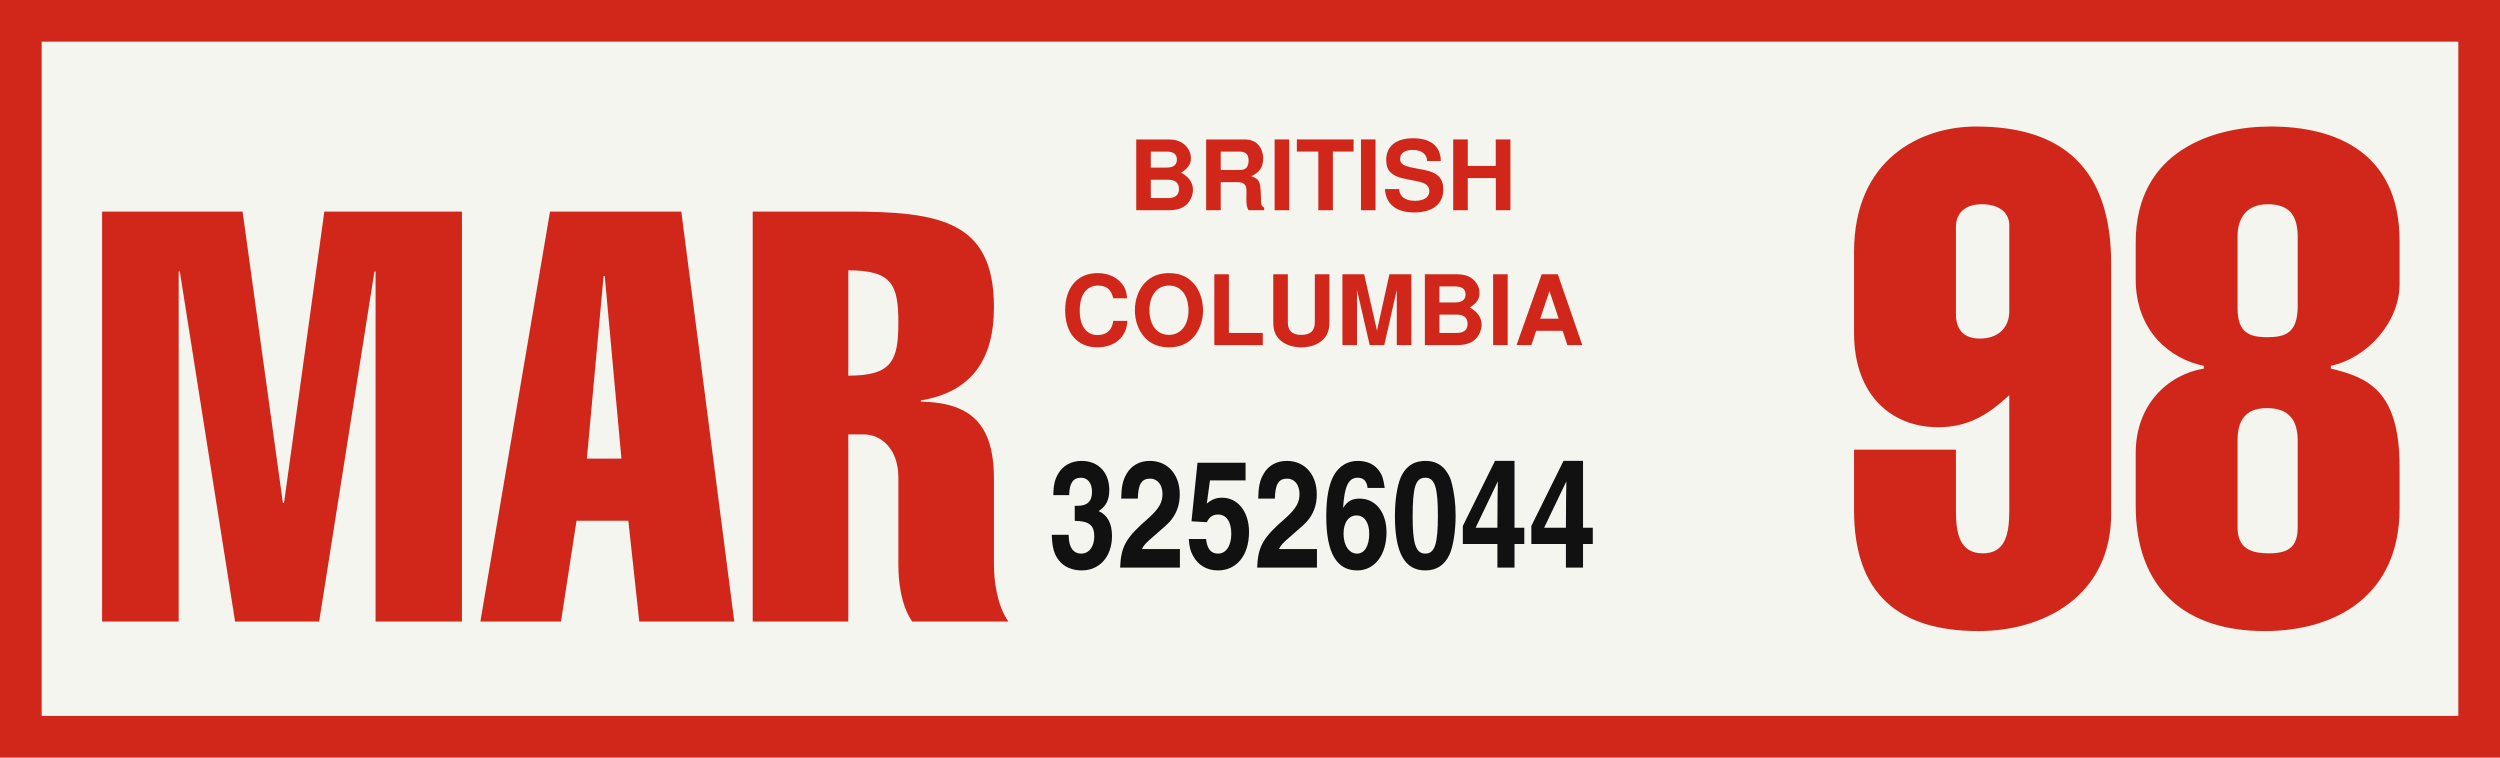
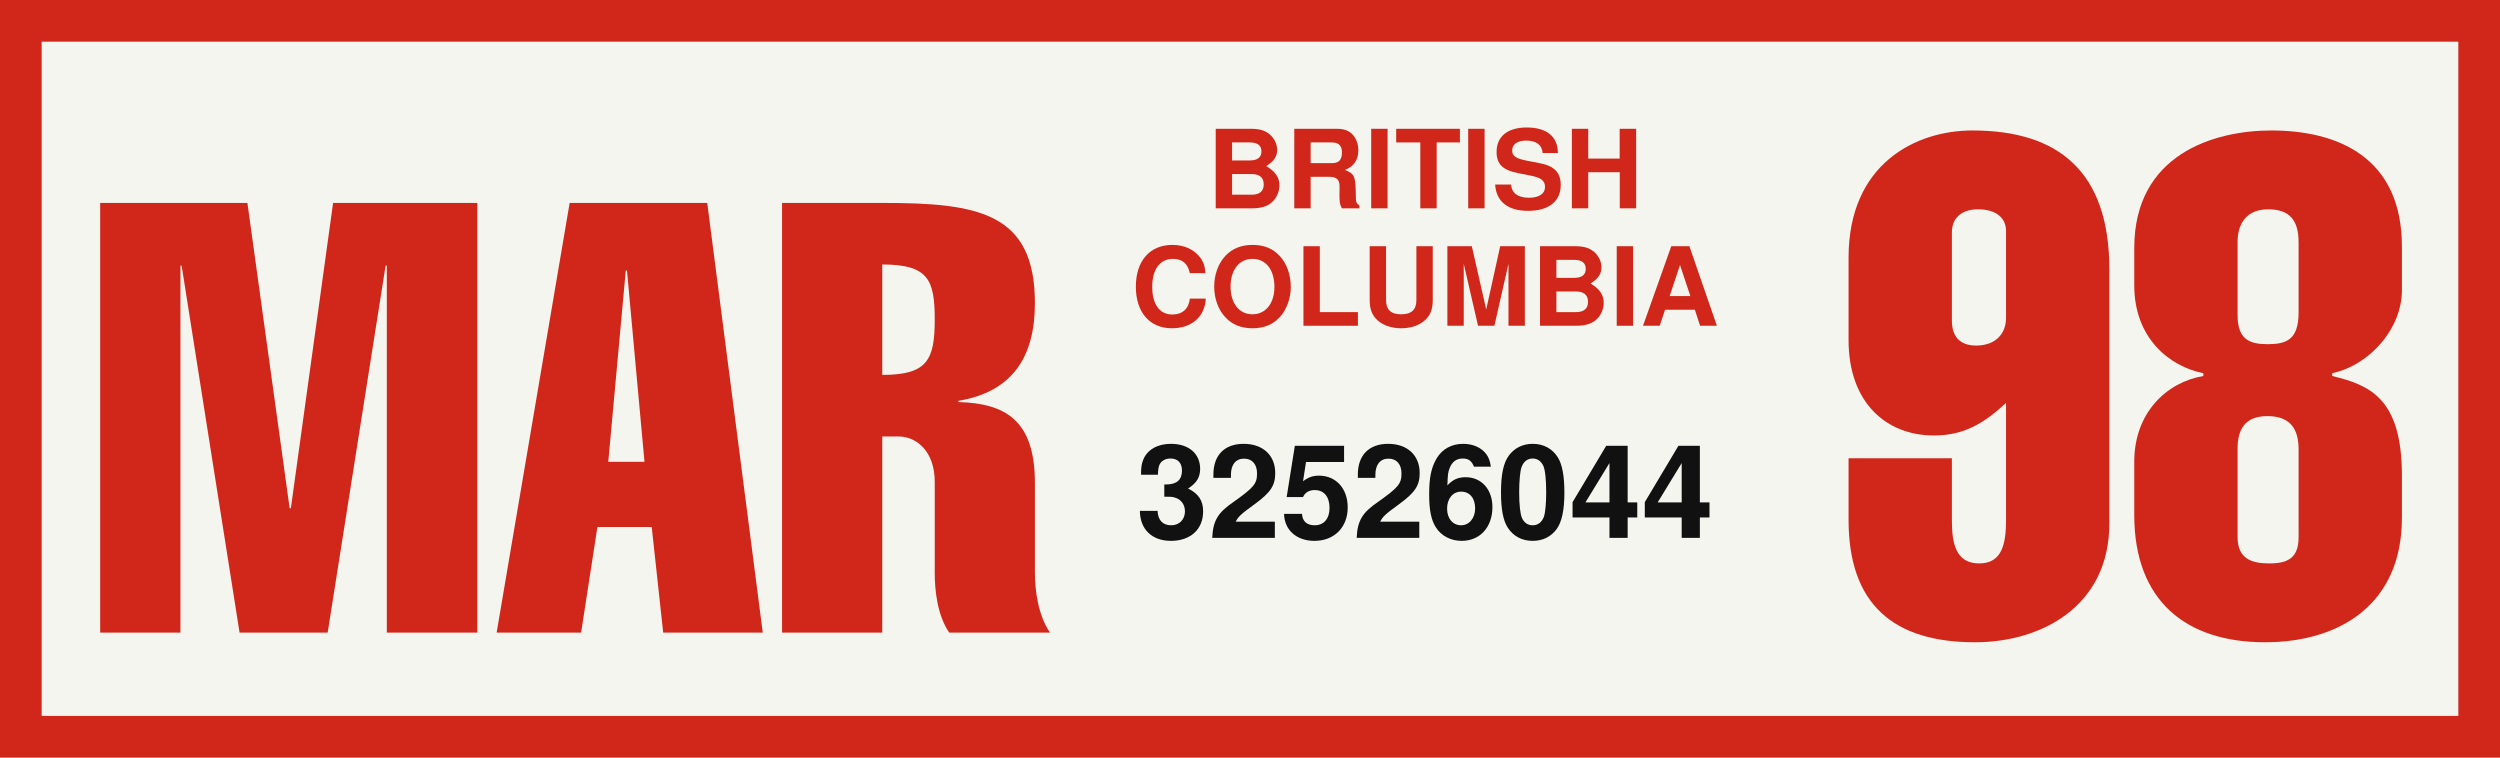
<svg xmlns="http://www.w3.org/2000/svg" viewBox="0 0 330 100" width="330" height="100">
-   <g data-role="renewal-decal" data-accuracy="photograph-reviewed reconstruction; font and colour approximate" data-printing-system="bordered" data-placement="rear">
+   <g data-role="renewal-decal" data-accuracy="photograph-reviewed reconstruction; font and colour approximate" data-printing-system="bordered" data-typography-review="1998" data-font-evidence="visual candidates; historical font identity unconfirmed" data-placement="rear">
    <rect x="0" y="0" width="330" height="100" rx="0" fill="#f4f5ef" />
    <rect x="2.75" y="2.75" width="324.5" height="94.5" fill="none" stroke="#d0271a" stroke-width="5.5" />
    <g data-role="decal-month" data-die="bc-decal-print-heavy-month-wide" data-fit="reduced" role="img" aria-label="MAR">
-       <g transform="translate(11.88 27.928) scale(0.54112)" fill="none" stroke="#d0271a" stroke-width="0" stroke-linecap="square" stroke-linejoin="round">
+       <g transform="translate(11.55 26.786) scale(0.56714)" fill="none" stroke="#d0271a" stroke-width="0" stroke-linecap="square" stroke-linejoin="round">
        <g transform="translate(0 0)" data-character="M" fill="#d0271a" stroke="none" fill-rule="evenodd">
          <path d="M21.629 14.607H21.91L35.393 100.0H55.899L69.382 14.607H69.663V100.0H90.73V0.0H57.163L47.331 71.067H47.051L37.219 0.0H2.949V100.0H21.629Z" />
        </g>
        <g transform="translate(93.68 0)" data-character="A" fill="#d0271a" stroke="none" fill-rule="evenodd">
          <path d="M27.528 60.253 31.601 15.73H31.882L35.955 60.253ZM18.539 0.0 1.545 100.0H21.208L25.0 75.421H37.64L40.309 100.0H63.483L50.562 0.0Z" />
        </g>
        <g transform="translate(158.849 0)" data-character="R" fill="#d0271a" stroke="none" fill-rule="evenodd">
          <path d="M26.124 100.0V54.354H29.916C34.129 54.354 38.343 57.865 38.343 64.888V86.096C38.343 90.028 38.904 95.927 41.713 100.0H65.169C62.36 95.927 61.657 90.028 61.657 86.096V65.169C61.657 50.843 55.056 46.629 43.82 46.348V46.067C56.461 43.961 61.657 35.815 61.657 23.315C61.657 2.247 48.455 0.0 26.264 0.0H2.809V100.0ZM26.124 14.326C36.798 14.326 38.343 17.837 38.343 27.107C38.343 36.517 36.657 40.028 26.124 40.028Z" />
        </g>
      </g>
    </g>
    <g data-role="decal-year" data-die="bc-decal-print-heavy-year-wide" data-fit="natural" role="img" aria-label="98">
-       <g transform="translate(242.952 17.96) scale(0.6408)" fill="none" stroke="#d0271a" stroke-width="0" stroke-linecap="square" stroke-linejoin="round">
+       <g transform="translate(242.202 18.5) scale(0.65)" fill="none" stroke="#d0271a" stroke-width="0" stroke-linecap="square" stroke-linejoin="round">
        <g transform="translate(0 0)" data-character="9" fill="#d0271a" stroke="none" fill-rule="evenodd">
          <path d="M2.781 64.607V77.107C2.781 94.242 11.882 101.966 28.441 101.966C41.966 101.966 55.744 94.663 55.744 77.809V26.264C55.744 6.461 45.506 -1.966 27.935 -1.966C16.433 -1.966 2.781 4.775 2.781 23.876V40.59C2.781 53.371 10.492 59.972 20.098 59.972C26.292 59.972 30.337 57.444 34.761 53.371V77.107C34.761 81.882 34.003 85.955 29.326 85.955C24.522 85.955 23.764 81.882 23.764 77.107V64.607ZM28.694 41.713C25.154 41.713 23.764 39.607 23.764 36.657V18.68C23.764 16.011 25.534 14.045 29.073 14.045C32.992 14.045 34.761 16.011 34.761 18.399V36.096C34.761 39.326 32.612 41.713 28.694 41.713Z" />
        </g>
        <g transform="translate(58.652 0)" data-character="8" fill="#d0271a" stroke="none" fill-rule="evenodd">
          <path d="M56.503 68.118C56.503 52.247 49.803 49.719 42.346 47.893V47.331C50.056 45.646 56.503 38.202 56.503 30.478V21.629C56.503 3.371 43.357 -1.966 29.958 -1.966C18.455 -1.966 2.149 2.809 2.149 21.91V29.494C2.149 40.169 9.228 45.927 16.18 47.331V47.893C8.722 49.157 2.149 55.337 2.149 65.309V76.124C2.149 93.539 12.64 101.966 28.694 101.966C43.736 101.966 56.503 94.382 56.503 76.685ZM23.132 62.64C23.132 58.848 24.522 56.039 29.199 56.039C33.75 56.039 35.52 58.567 35.52 62.781V80.618C35.52 84.831 33.371 85.955 29.579 85.955C25.913 85.955 23.132 84.972 23.132 80.618ZM23.132 20.646C23.132 16.854 25.028 14.045 29.326 14.045C33.624 14.045 35.52 16.152 35.52 20.787V34.972C35.52 40.59 32.992 41.433 29.199 41.433C25.534 41.433 23.132 40.449 23.132 35.534Z" />
        </g>
      </g>
    </g>
    <g data-role="decal-legend" data-die="bc-decal-print-normal" data-fit="natural" role="img" aria-label="BRITISH">
-       <g transform="translate(148.932 18.405) scale(0.09345)" fill="none" stroke="#d0271a" stroke-width="0" stroke-linecap="square" stroke-linejoin="round">
+       <g transform="translate(159.293 17) scale(0.105)" fill="none" stroke="#d0271a" stroke-width="0" stroke-linecap="square" stroke-linejoin="round">
        <g transform="translate(0 0)" data-character="B" fill="#d0271a" stroke="none" fill-rule="evenodd">
          <path d="M11.248 100.0H56.241C67.764 100.0 75.446 97.805 81.481 92.73C87.517 87.654 91.358 79.287 91.358 71.193C91.358 61.317 86.145 53.498 74.76 46.914C84.636 40.604 88.477 34.842 88.477 26.337C88.477 19.342 85.048 12.209 79.424 7.27C73.525 2.195 66.529 0.0 55.83 0.0H11.248ZM31.824 17.147H54.184C63.786 17.147 68.724 20.988 68.724 28.395C68.724 35.94 63.786 39.781 54.184 39.781H31.824ZM31.824 56.927H56.379C66.392 56.927 71.605 61.317 71.605 69.959C71.605 78.464 66.392 82.853 56.379 82.853H31.824Z" />
        </g>
        <g transform="translate(99.04 0)" data-character="R" fill="#d0271a" stroke="none" fill-rule="evenodd">
          <path d="M31.55 60.357H55.144C64.06 60.357 67.901 63.923 67.901 72.154V76.269C67.764 78.875 67.764 81.344 67.764 82.853C67.764 92.318 68.313 95.199 70.782 100.0H92.867V96.296C89.712 94.513 88.477 92.455 88.477 88.066C87.929 58.573 87.38 57.202 74.623 51.715C85.871 47.325 91.495 39.232 91.495 27.023C91.495 19.067 88.752 11.797 83.951 6.859C79.424 2.195 73.114 0.0 64.609 0.0H10.974V100.0H31.55ZM31.55 43.21V17.147H56.379C62.277 17.147 64.609 17.695 67.215 19.753C69.684 21.811 70.919 25.24 70.919 29.904C70.919 34.705 69.684 38.546 67.215 40.604C64.883 42.524 62.277 43.21 56.379 43.21Z" />
        </g>
        <g transform="translate(198.08 0)" data-character="I" fill="#d0271a" stroke="none" fill-rule="evenodd">
          <path d="M29.218 0.0H8.642V100.0H29.218Z" />
        </g>
        <g transform="translate(236.214 0)" data-character="T" fill="#d0271a" stroke="none" fill-rule="evenodd">
          <path d="M52.812 17.147H82.03V0.0H1.92V17.147H32.236V100.0H52.812Z" />
        </g>
        <g transform="translate(320.027 0)" data-character="I" fill="#d0271a" stroke="none" fill-rule="evenodd">
          <path d="M29.218 0.0H8.642V100.0H29.218Z" />
        </g>
        <g transform="translate(358.161 0)" data-character="S" fill="#d0271a" stroke="none" fill-rule="evenodd">
          <path d="M83.265 30.453C83.128 9.739 69.273 -1.646 44.033 -1.646C20.027 -1.646 6.173 9.602 6.173 29.081C6.173 44.582 13.992 52.126 34.294 55.967L48.285 58.711C62.003 61.317 67.078 65.158 67.078 73.251C67.078 81.619 59.396 86.694 46.914 86.694C32.922 86.694 25.103 80.796 24.417 70.096H4.39C5.624 91.495 20.302 103.155 45.816 103.155C71.605 103.155 86.831 91.221 86.831 70.782C86.831 55.007 78.875 46.776 60.357 43.21L44.719 40.192C30.041 37.311 25.789 34.431 25.789 27.16C25.789 19.616 32.373 14.815 43.073 14.815C56.104 14.815 63.374 20.302 64.06 30.453Z" />
        </g>
        <g transform="translate(449.656 0)" data-character="H" fill="#d0271a" stroke="none" fill-rule="evenodd">
          <path d="M69.547 54.595V100.0H90.123V0.0H69.41V37.449H29.904V0.0H9.328V100.0H29.904V54.595Z" />
        </g>
      </g>
    </g>
    <g data-role="decal-legend" data-die="bc-decal-print-normal" data-fit="natural" role="img" aria-label="COLUMBIA">
-       <g transform="translate(140.036 36.205) scale(0.09345)" fill="none" stroke="#d0271a" stroke-width="0" stroke-linecap="square" stroke-linejoin="round">
+       <g transform="translate(149.298 32.5) scale(0.105)" fill="none" stroke="#d0271a" stroke-width="0" stroke-linecap="square" stroke-linejoin="round">
        <g transform="translate(0 0)" data-character="C" fill="#d0271a" stroke="none" fill-rule="evenodd">
          <path d="M93.553 33.882C92.867 25.24 91.084 19.753 86.831 14.129C79.15 3.978 66.804 -1.646 51.852 -1.646C23.594 -1.646 6.036 18.519 6.036 50.892C6.036 83.128 23.457 103.155 51.303 103.155C76.269 103.155 92.73 88.752 93.964 65.844H73.937C72.565 78.601 64.609 85.871 51.852 85.871C35.94 85.871 26.612 72.977 26.612 51.166C26.612 29.081 36.351 15.912 52.538 15.912C64.472 15.912 71.193 21.674 73.937 33.882Z" />
        </g>
        <g transform="translate(99.04 0)" data-character="O" fill="#d0271a" stroke="none" fill-rule="evenodd">
          <path d="M53.498 -1.646C39.506 -1.646 27.984 3.018 19.479 12.209C10.562 21.811 5.487 35.802 5.487 50.754C5.487 65.706 10.562 79.835 19.479 89.3C28.121 98.628 39.369 103.155 53.635 103.155C67.901 103.155 79.15 98.628 87.791 89.3C96.433 80.11 101.783 65.569 101.783 51.44C101.783 35.802 96.708 21.674 87.791 12.209C79.012 2.743 68.038 -1.646 53.498 -1.646ZM53.635 15.912C70.508 15.912 81.207 29.63 81.207 51.303C81.207 71.879 70.096 85.597 53.635 85.597C36.9 85.597 26.063 71.879 26.063 50.754C26.063 29.63 36.9 15.912 53.635 15.912Z" />
        </g>
        <g transform="translate(205.762 0)" data-character="L" fill="#d0271a" stroke="none" fill-rule="evenodd">
          <path d="M31.55 0.0H10.974V100.0H79.424V82.853H31.55Z" />
        </g>
        <g transform="translate(289.575 0)" data-character="U" fill="#d0271a" stroke="none" fill-rule="evenodd">
          <path d="M69.136 0.0V67.764C69.136 79.835 62.963 85.597 50.069 85.597C37.174 85.597 31.001 79.835 31.001 67.764V0.0H10.425V67.764C10.425 79.012 13.443 86.968 20.165 93.004C27.435 99.588 37.997 103.155 50.069 103.155C62.14 103.155 72.702 99.588 79.973 93.004C86.694 86.968 89.712 79.012 89.712 67.764V0.0Z" />
        </g>
        <g transform="translate(388.615 0)" data-character="M" fill="#d0271a" stroke="none" fill-rule="evenodd">
          <path d="M29.63 22.085 47.599 100.0H68.176L85.871 22.085V100.0H106.447V0.0H75.446L57.888 79.561L39.781 0.0H9.053V100.0H29.63Z" />
        </g>
        <g transform="translate(502.881 0)" data-character="B" fill="#d0271a" stroke="none" fill-rule="evenodd">
          <path d="M11.248 100.0H56.241C67.764 100.0 75.446 97.805 81.481 92.73C87.517 87.654 91.358 79.287 91.358 71.193C91.358 61.317 86.145 53.498 74.76 46.914C84.636 40.604 88.477 34.842 88.477 26.337C88.477 19.342 85.048 12.209 79.424 7.27C73.525 2.195 66.529 0.0 55.83 0.0H11.248ZM31.824 17.147H54.184C63.786 17.147 68.724 20.988 68.724 28.395C68.724 35.94 63.786 39.781 54.184 39.781H31.824ZM31.824 56.927H56.379C66.392 56.927 71.605 61.317 71.605 69.959C71.605 78.464 66.392 82.853 56.379 82.853H31.824Z" />
        </g>
        <g transform="translate(601.921 0)" data-character="I" fill="#d0271a" stroke="none" fill-rule="evenodd">
          <path d="M29.218 0.0H8.642V100.0H29.218Z" />
        </g>
        <g transform="translate(640.055 0)" data-character="A" fill="#d0271a" stroke="none" fill-rule="evenodd">
          <path d="M68.724 79.835 75.309 100.0H96.433L61.866 0.0H39.095L3.567 100.0H24.554L31.276 79.835ZM63.1 62.689H37.037L50.069 23.594Z" />
        </g>
      </g>
    </g>
-     <g data-role="decal-serial" data-die="bc-decal-print-control-bold" data-fit="natural" role="img" aria-label="32526044">
-       <g transform="translate(138.395 60.68) scale(0.1424)" fill="none" stroke="#111111" stroke-width="0" stroke-linecap="square" stroke-linejoin="round">
+     <g data-role="decal-serial" data-die="bc-decal-print-normal" data-fit="natural" role="img" aria-label="32526044">
+       <g transform="translate(149.966 58.5) scale(0.125)" fill="none" stroke="#111111" stroke-width="0" stroke-linecap="square" stroke-linejoin="round">
        <g transform="translate(0 0)" data-character="3" fill="#111111" stroke="none" fill-rule="evenodd">
-           <path d="M24.373 56.685C37.604 56.825 42.479 60.724 42.479 71.031C42.479 80.641 37.604 87.047 30.362 87.047C23.12 87.047 18.942 81.337 18.802 70.891L18.663 69.638H3.064C3.482 81.616 5.292 88.022 10.028 93.733C14.624 99.443 22.145 102.646 30.78 102.646C47.493 102.646 58.914 89.694 58.914 70.752C58.914 59.053 54.735 51.253 46.518 47.632C53.343 43.315 56.407 37.326 56.407 28.134C56.407 11.838 46.24 1.114 30.78 1.114C21.17 1.114 13.37 5.432 9.053 12.953C5.85 18.384 4.735 23.259 4.457 32.869H19.22C19.359 21.866 22.841 16.713 30.084 16.713C36.49 16.713 40.39 21.727 40.39 29.805C40.39 38.579 36.072 42.758 26.88 42.758H24.373Z" />
+           <path d="M29.767 56.516C37.174 56.516 37.586 56.516 41.015 57.476C47.462 59.259 51.578 64.883 51.578 72.016C51.578 80.658 45.542 86.694 37.174 86.694C28.121 86.694 23.182 81.481 22.634 71.468H3.978C4.115 90.947 16.735 103.155 36.763 103.155C57.476 103.155 70.782 90.947 70.782 72.016C70.782 60.631 65.844 53.224 54.87 47.874C63.786 42.25 67.627 36.077 67.627 27.16C67.627 10.974 55.556 0.686 36.763 0.686C22.634 0.686 11.797 6.859 7.545 17.421C5.761 22.085 5.213 25.24 5.213 33.333H23.045C23.182 28.121 23.594 25.514 24.554 23.045C26.337 18.793 30.727 16.187 36.351 16.187C44.033 16.187 48.422 20.85 48.422 28.944C48.422 38.82 42.798 43.621 31.413 43.621H29.767Z" />
        </g>
-         <g transform="translate(63.51 0)" data-character="2" fill="#111111" stroke="none" fill-rule="evenodd">
-           <path d="M19.359 36.072C19.638 22.702 22.841 17.549 30.78 17.549C37.604 17.549 42.201 23.259 42.201 31.894C42.201 39.694 38.858 45.404 29.526 53.9C8.357 72.145 3.76 80.084 2.925 100.0H58.357V82.869H23.12C24.93 79.109 26.323 77.577 35.515 69.638C46.518 60.028 46.518 60.028 48.607 57.799C55.153 50.557 58.217 42.201 58.217 32.173C58.217 13.649 46.936 1.114 30.501 1.114C21.031 1.114 13.37 5.292 8.914 13.092C5.432 19.081 4.178 24.652 3.9 36.072Z" />
+         <g transform="translate(76.269 0)" data-character="2" fill="#111111" stroke="none" fill-rule="evenodd">
+           <path d="M70.233 82.853H28.944C31.55 77.641 34.568 74.76 48.834 64.472C65.706 52.126 70.645 44.856 70.645 31.55C70.645 12.757 57.613 0.686 37.311 0.686C17.147 0.686 5.35 12.62 5.35 33.196V36.626H23.868V33.471C23.868 22.634 28.944 16.324 37.723 16.324C46.228 16.324 51.44 22.222 51.44 31.962C51.44 42.798 48.148 46.776 26.475 62.14C10.014 73.388 4.938 81.893 4.115 100.0H70.233Z" />
        </g>
-         <g transform="translate(127.02 0)" data-character="5" fill="#111111" stroke="none" fill-rule="evenodd">
-           <path d="M22.702 19.22H55.71V2.786H11.142L5.571 57.103L19.777 57.939C22.284 52.925 25.348 50.836 30.223 50.836C37.883 50.836 42.479 57.521 42.479 68.663C42.479 79.805 37.604 87.047 30.223 87.047C23.677 87.047 20.056 82.73 19.081 73.538H3.064C3.621 80.919 4.457 84.401 6.964 88.997C11.56 97.772 19.916 102.646 30.084 102.646C47.493 102.646 58.914 88.579 58.914 66.992C58.914 48.329 48.607 35.237 33.983 35.237C28.412 35.237 24.652 36.63 19.777 40.669Z" />
+         <g transform="translate(152.538 0)" data-character="5" fill="#111111" stroke="none" fill-rule="evenodd">
+           <path d="M67.078 2.743H15.089L6.447 56.927H23.731C25.789 52.126 30.178 49.52 36.077 49.52C45.816 49.52 51.715 56.516 51.715 68.313C51.715 79.698 45.816 86.694 36.077 86.694C27.709 86.694 23.045 82.442 22.634 74.623H3.704C3.978 91.632 16.872 103.155 35.802 103.155C56.653 103.155 70.919 88.889 70.919 67.901C70.919 47.874 58.573 34.294 40.604 34.294C34.156 34.294 29.355 35.94 23.731 40.192L26.886 19.89H67.078Z" />
        </g>
-         <g transform="translate(190.53 0)" data-character="2" fill="#111111" stroke="none" fill-rule="evenodd">
-           <path d="M19.359 36.072C19.638 22.702 22.841 17.549 30.78 17.549C37.604 17.549 42.201 23.259 42.201 31.894C42.201 39.694 38.858 45.404 29.526 53.9C8.357 72.145 3.76 80.084 2.925 100.0H58.357V82.869H23.12C24.93 79.109 26.323 77.577 35.515 69.638C46.518 60.028 46.518 60.028 48.607 57.799C55.153 50.557 58.217 42.201 58.217 32.173C58.217 13.649 46.936 1.114 30.501 1.114C21.031 1.114 13.37 5.292 8.914 13.092C5.432 19.081 4.178 24.652 3.9 36.072Z" />
+         <g transform="translate(228.807 0)" data-character="2" fill="#111111" stroke="none" fill-rule="evenodd">
+           <path d="M70.233 82.853H28.944C31.55 77.641 34.568 74.76 48.834 64.472C65.706 52.126 70.645 44.856 70.645 31.55C70.645 12.757 57.613 0.686 37.311 0.686C17.147 0.686 5.35 12.62 5.35 33.196V36.626H23.868V33.471C23.868 22.634 28.944 16.324 37.723 16.324C46.228 16.324 51.44 22.222 51.44 31.962C51.44 42.798 48.148 46.776 26.475 62.14C10.014 73.388 4.938 81.893 4.115 100.0H70.233Z" />
        </g>
-         <g transform="translate(254.04 0)" data-character="6" fill="#111111" stroke="none" fill-rule="evenodd">
-           <path d="M57.66 26.184C56.407 17.409 55.432 14.485 52.368 10.167C48.189 4.318 41.365 1.114 32.73 1.114C23.259 1.114 15.599 5.71 10.585 14.345C5.85 22.841 3.482 35.237 3.482 52.507C3.482 86.212 12.953 102.646 32.173 102.646C48.329 102.646 59.331 88.301 59.331 67.409C59.331 48.747 49.304 36.072 34.401 36.072C27.298 36.072 23.12 38.44 19.081 44.708C20.334 24.513 24.095 16.713 32.591 16.713C38.022 16.713 41.086 19.777 41.783 26.184ZM31.616 51.671C38.719 51.671 43.315 58.217 43.315 68.524C43.315 79.944 38.997 87.047 32.033 87.047C24.652 87.047 19.499 79.526 19.499 68.663C19.499 58.217 24.234 51.671 31.616 51.671Z" />
+         <g transform="translate(305.076 0)" data-character="6" fill="#111111" stroke="none" fill-rule="evenodd">
+           <path d="M69.547 24.829C68.587 18.519 67.353 15.364 64.883 11.797C59.808 4.801 50.892 0.686 40.329 0.686C28.258 0.686 18.381 6.036 12.483 15.775C6.722 25.24 4.39 36.077 4.39 53.772C4.39 70.508 6.447 80.933 11.385 88.752C17.01 97.805 27.16 103.155 38.683 103.155C58.025 103.155 71.193 88.752 71.193 67.49C71.193 48.834 59.671 35.94 42.936 35.94C34.979 35.94 29.63 38.272 23.594 44.582L23.731 42.524C24.005 33.471 24.417 30.59 25.789 26.886C28.395 19.753 33.059 16.187 39.781 16.187C45.953 16.187 49.246 18.656 51.715 24.829ZM38.134 51.166C47.188 51.166 52.949 58.025 52.949 68.861C52.949 79.15 46.639 86.694 38.134 86.694C29.355 86.694 23.32 79.561 23.32 69.136C23.32 58.573 29.355 51.166 38.134 51.166Z" />
        </g>
-         <g transform="translate(317.55 0)" data-character="0" fill="#111111" stroke="none" fill-rule="evenodd">
-           <path d="M32.173 1.114C22.284 1.114 15.46 4.875 10.585 13.231C6.267 20.613 3.621 35.376 3.621 52.228C3.621 86.351 12.674 102.646 31.755 102.646C42.061 102.646 49.443 97.911 54.039 88.301C57.521 81.337 59.889 66.156 59.889 51.811C59.889 40.251 58.496 29.666 55.85 20.056C54.875 16.295 52.786 12.674 50.139 9.192C45.822 3.9 39.554 1.114 32.173 1.114ZM31.894 16.713C40.529 16.713 43.454 25.487 43.454 51.811C43.454 78.273 40.529 87.047 31.755 87.047C23.12 87.047 20.056 78.273 20.056 53.203C20.056 25.07 22.702 16.713 31.894 16.713Z" />
+         <g transform="translate(381.345 0)" data-character="0" fill="#111111" stroke="none" fill-rule="evenodd">
+           <path d="M37.449 0.686C27.023 0.686 18.107 5.075 12.209 13.169C6.584 20.713 3.978 33.059 3.978 51.989C3.978 69.273 6.173 81.344 10.837 88.752C16.598 98.08 26.063 103.155 37.449 103.155C48.011 103.155 56.653 98.903 62.689 90.809C68.176 83.265 70.919 70.782 70.919 52.538C70.919 34.705 68.724 22.634 64.06 15.089C58.299 5.761 48.834 0.686 37.449 0.686ZM37.449 16.187C42.387 16.187 46.365 18.93 48.697 24.005C50.617 28.121 51.715 38.683 51.715 52.126C51.715 63.1 50.754 73.8 49.246 77.778C47.051 83.539 42.936 86.694 37.449 86.694C32.373 86.694 28.532 84.088 26.2 79.15C24.28 75.034 23.182 64.883 23.182 51.852C23.182 40.329 24.143 29.355 25.652 25.377C27.709 19.479 31.962 16.187 37.449 16.187Z" />
        </g>
-         <g transform="translate(381.06 0)" data-character="4" fill="#111111" stroke="none" fill-rule="evenodd">
-           <path d="M60.028 63.092H50.975V1.114H32.869L3.064 61.421V78.134H35.097V100.0H50.975V78.134H60.028ZM14.903 63.092 35.515 20.056C35.237 32.73 35.237 37.744 35.097 63.092Z" />
+         <g transform="translate(457.614 0)" data-character="4" fill="#111111" stroke="none" fill-rule="evenodd">
+           <path d="M71.605 62.551H61.454V2.743H38.82L3.292 62.277V78.464H42.25V100.0H61.454V78.464H71.605ZM42.25 62.551H16.872L42.25 20.988Z" />
        </g>
-         <g transform="translate(444.57 0)" data-character="4" fill="#111111" stroke="none" fill-rule="evenodd">
-           <path d="M60.028 63.092H50.975V1.114H32.869L3.064 61.421V78.134H35.097V100.0H50.975V78.134H60.028ZM14.903 63.092 35.515 20.056C35.237 32.73 35.237 37.744 35.097 63.092Z" />
+         <g transform="translate(533.883 0)" data-character="4" fill="#111111" stroke="none" fill-rule="evenodd">
+           <path d="M71.605 62.551H61.454V2.743H38.82L3.292 62.277V78.464H42.25V100.0H61.454V78.464H71.605ZM42.25 62.551H16.872L42.25 20.988Z" />
        </g>
      </g>
    </g>
  </g>
</svg>
